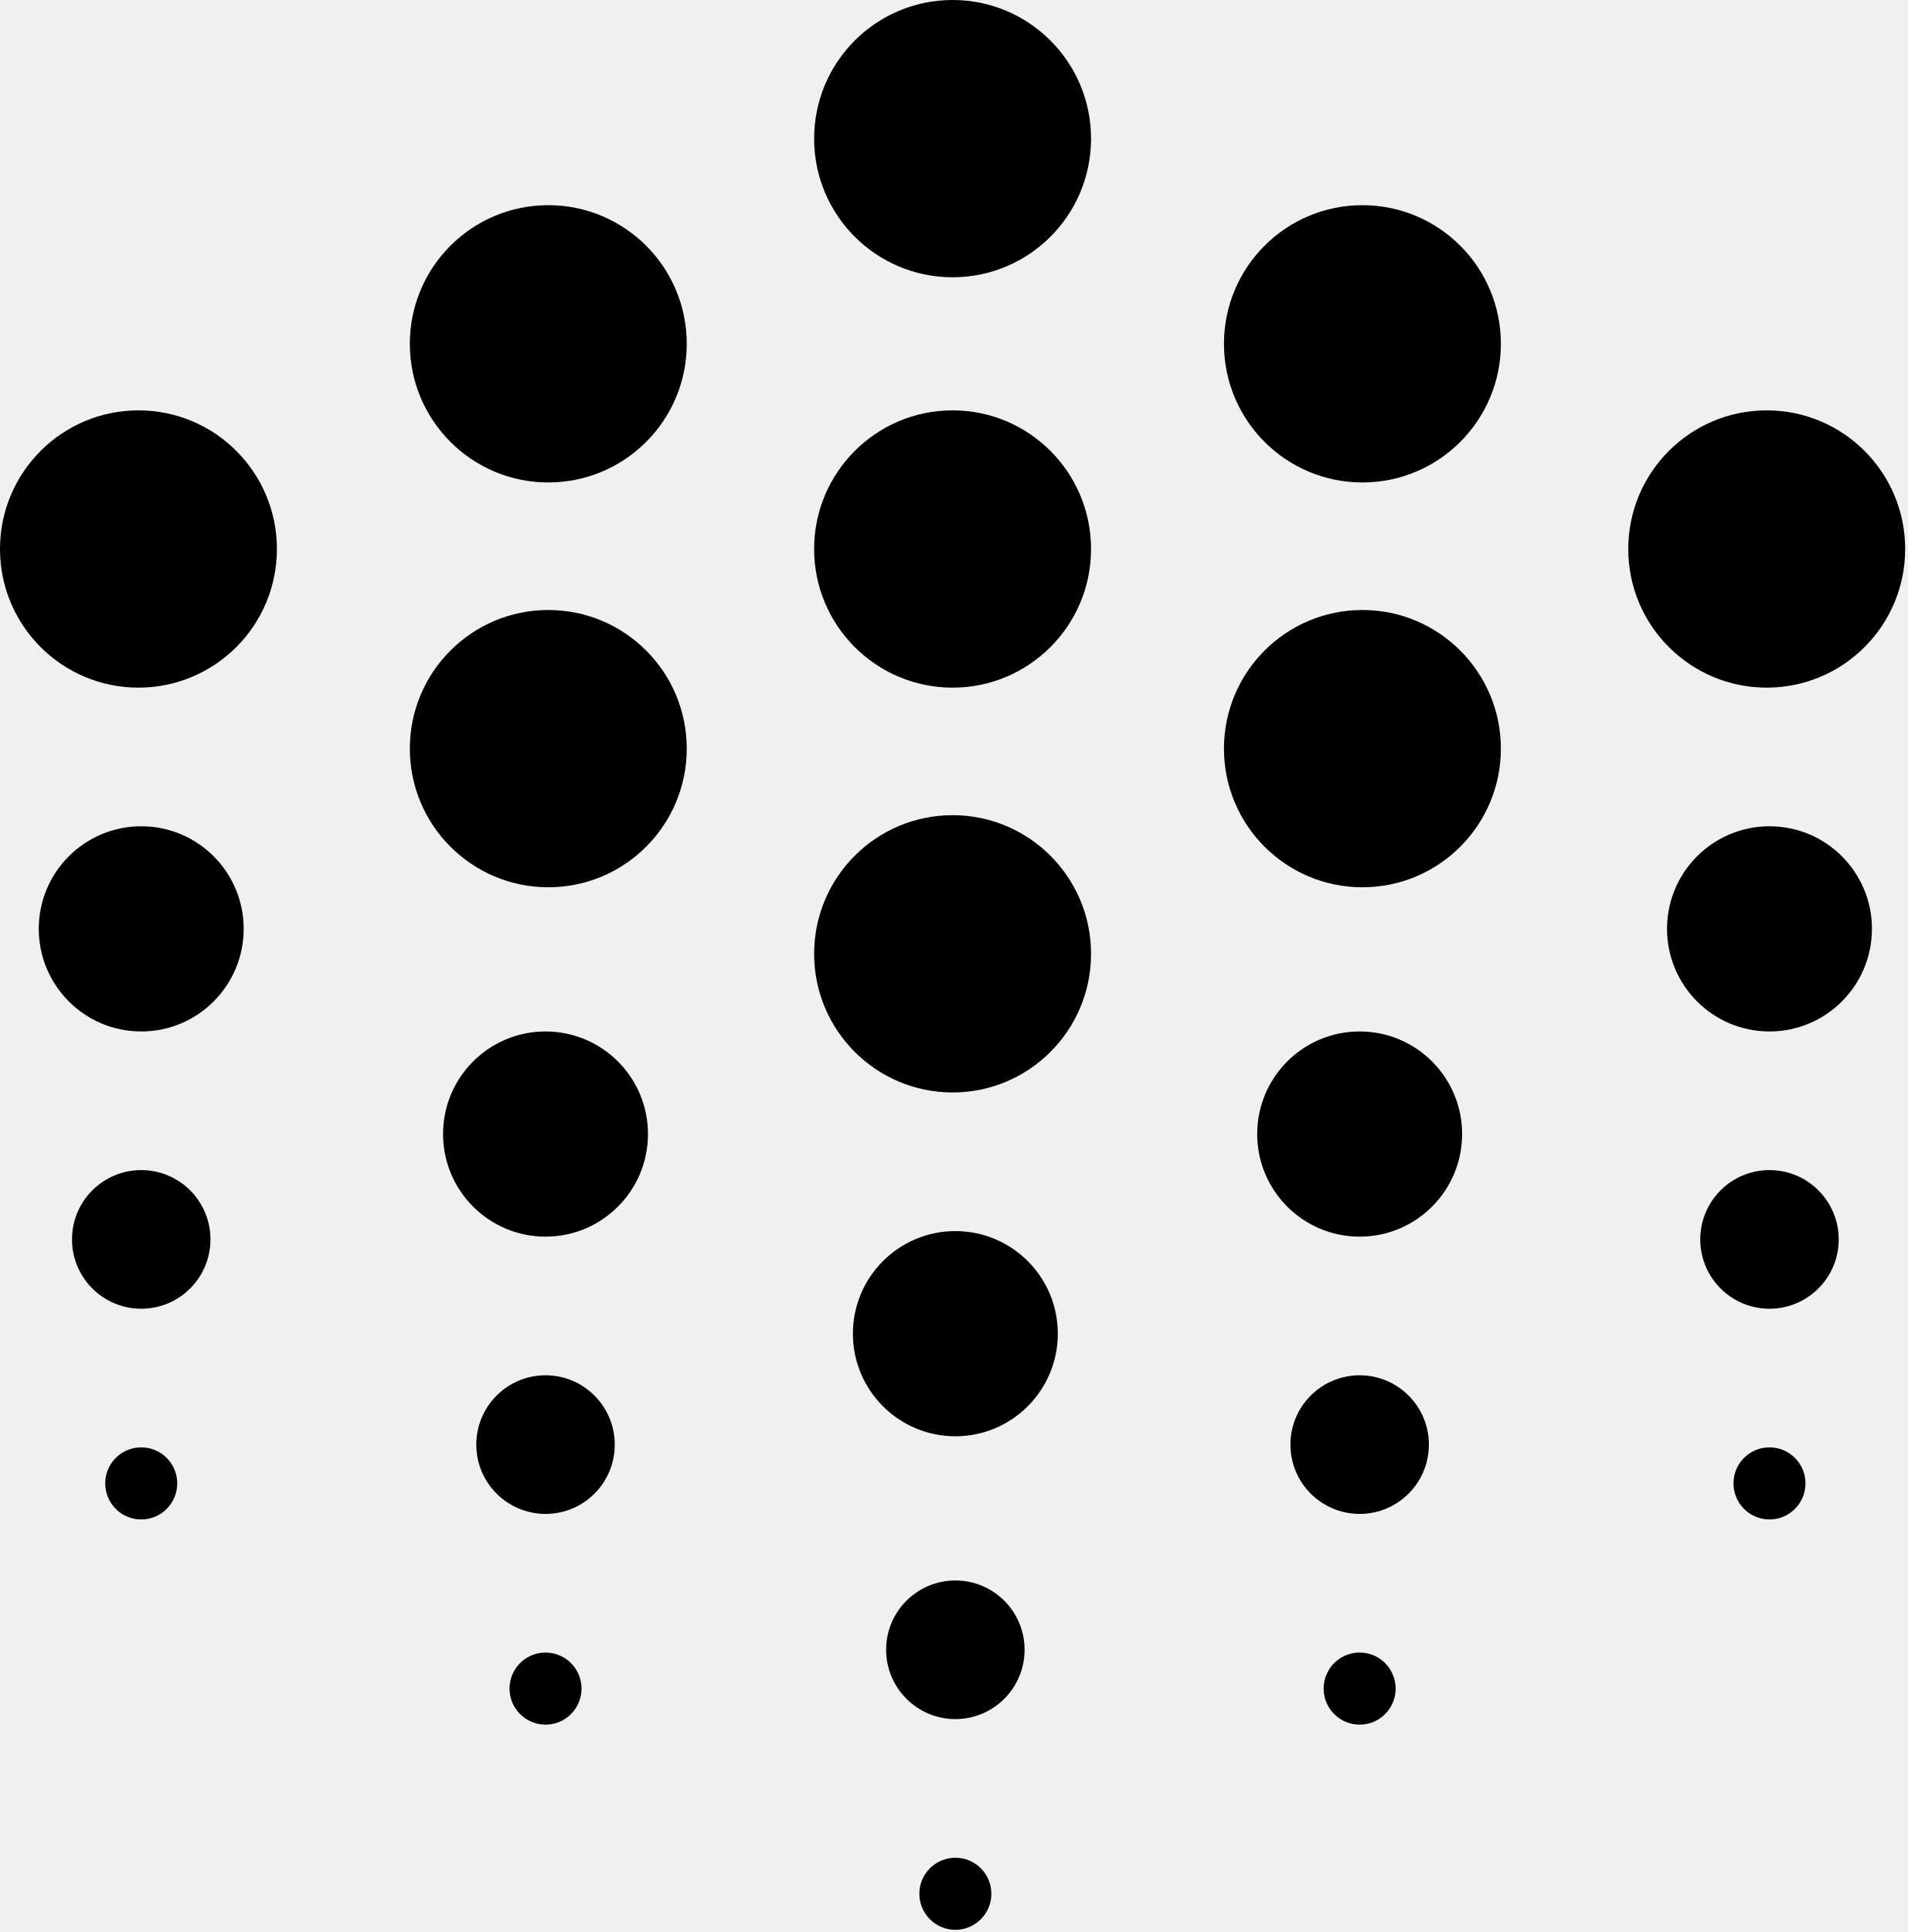
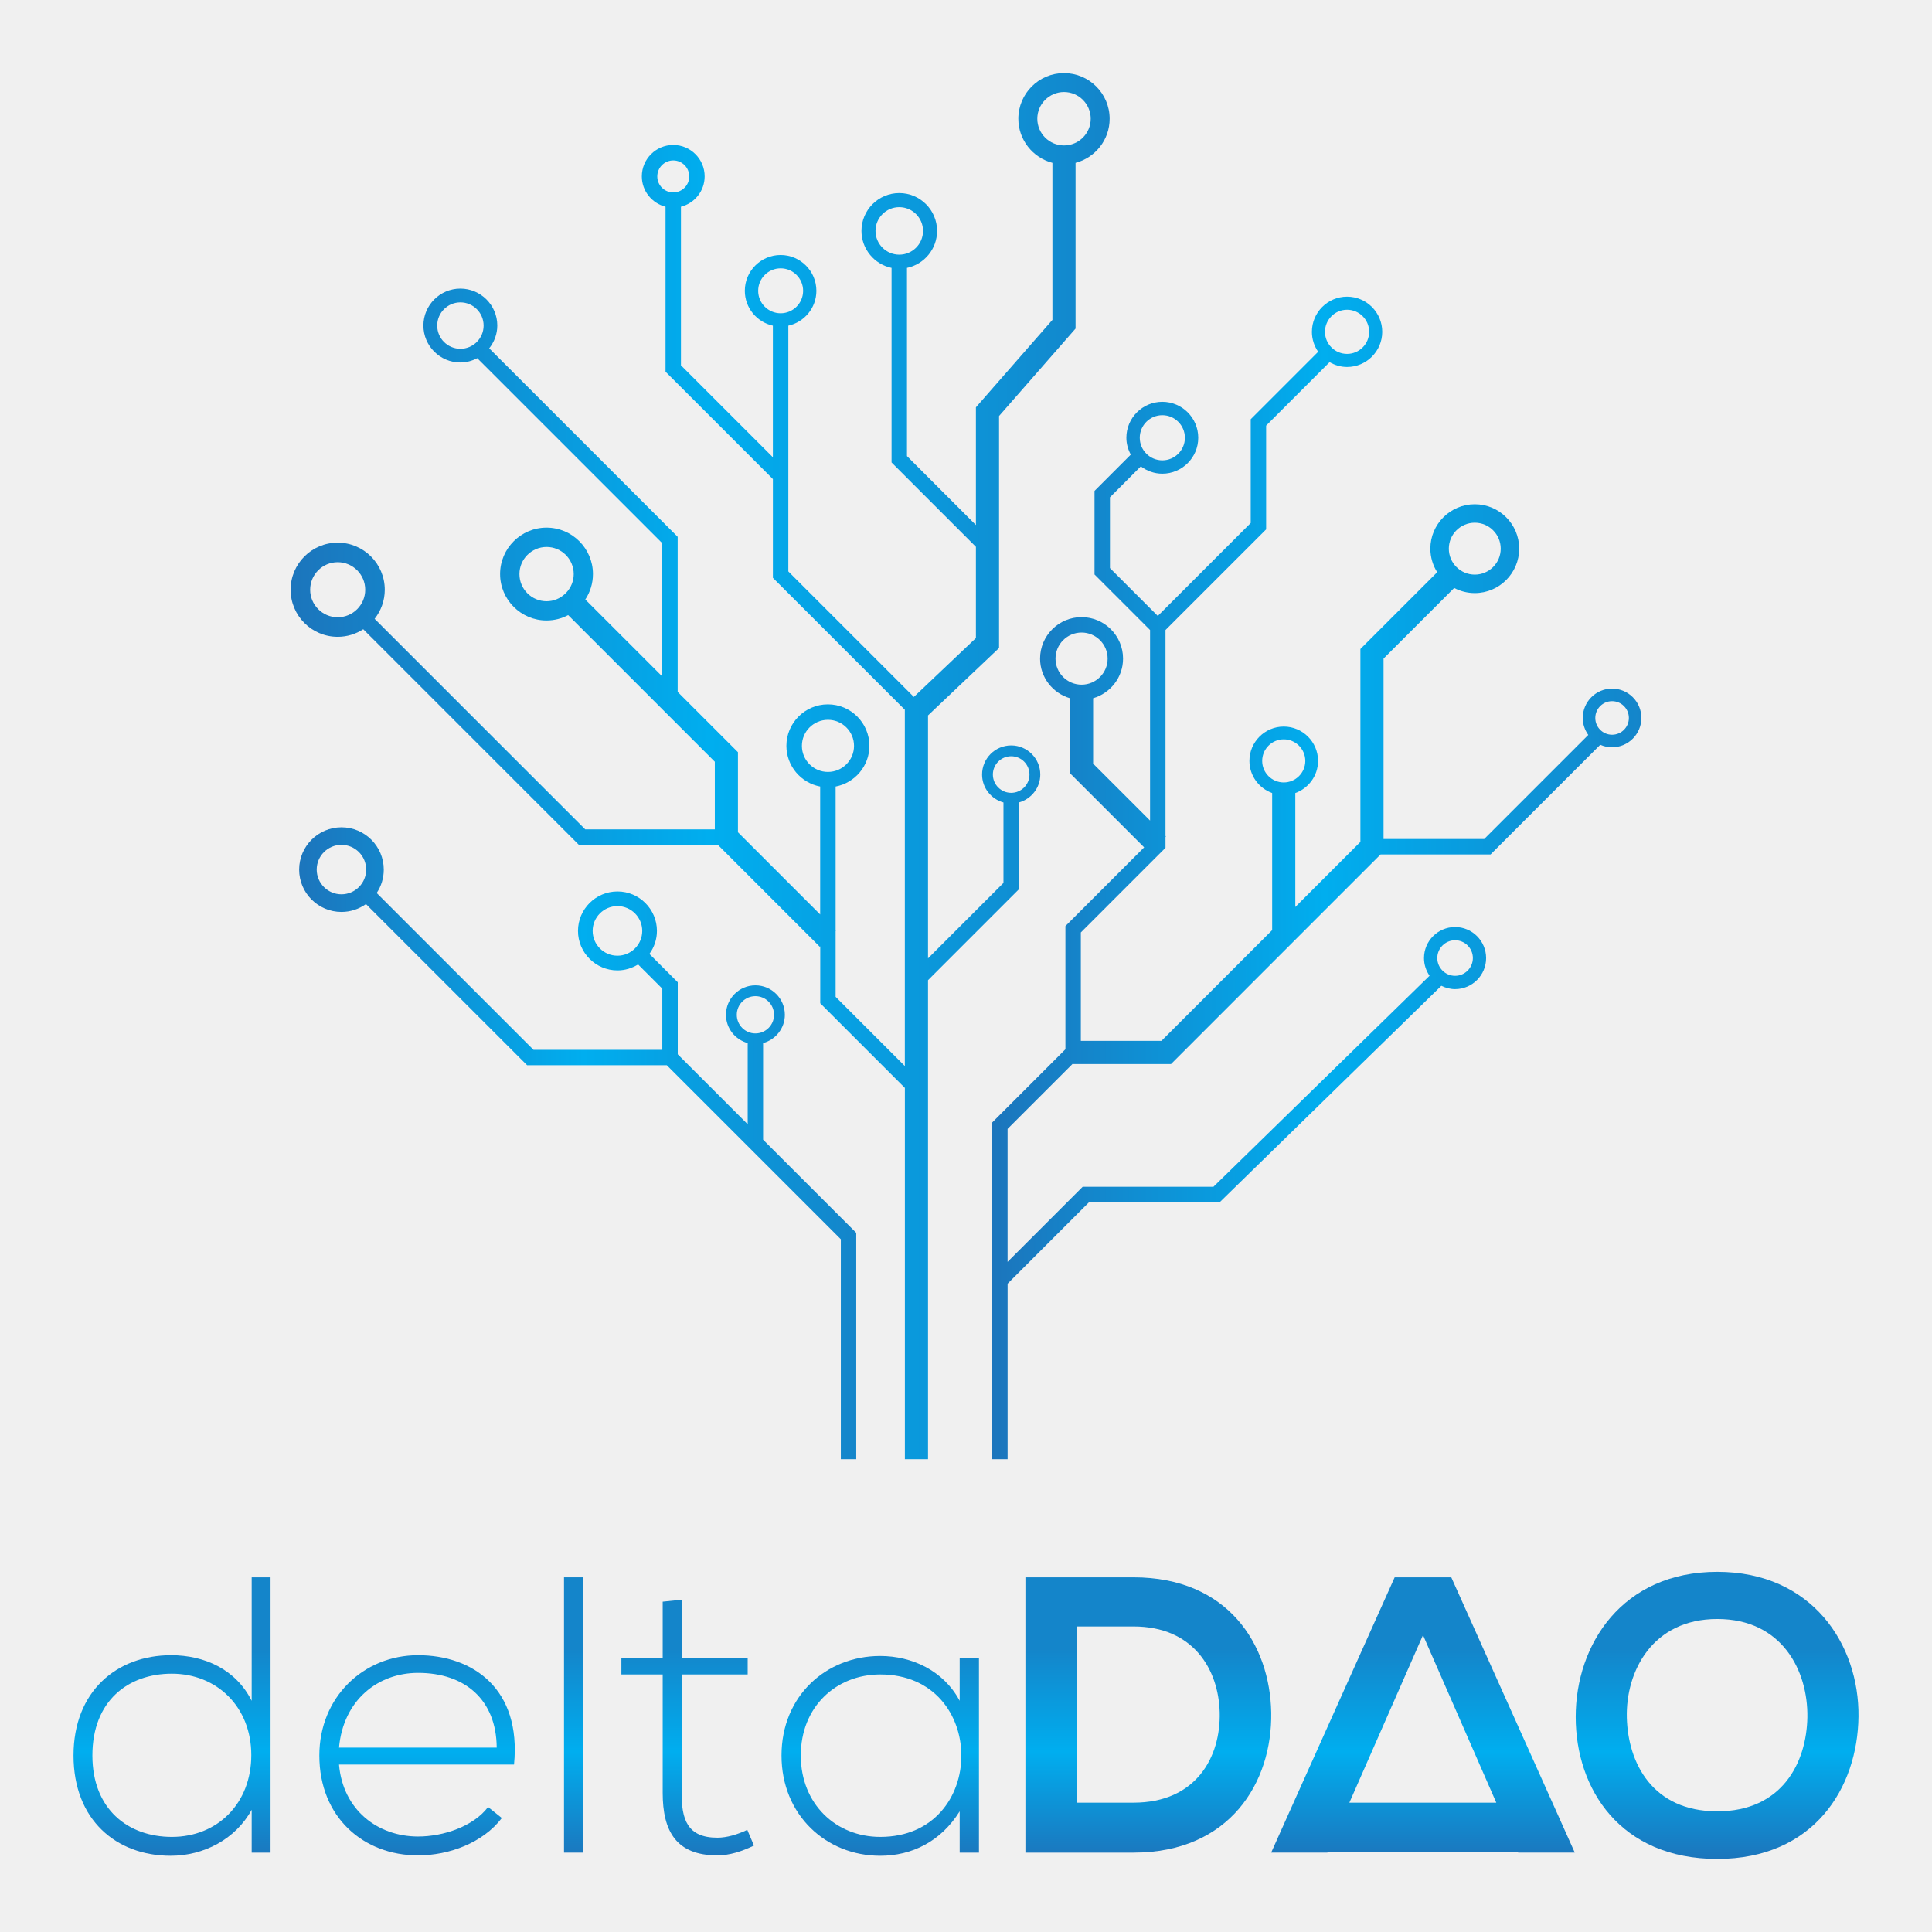
- <svg xmlns="http://www.w3.org/2000/svg" width="394" height="399" viewBox="0 0 394 399">
-   <path d="M196.742 57.263C212.525 57.263 225.33 44.448 225.33 28.632C225.33 12.82 212.525 0 196.742 0C180.944 0 168.139 12.82 168.139 28.632C168.139 44.448 180.944 57.263 196.742 57.263Z" />
-   <path d="M29.167 213.019C40.861 213.019 50.327 203.527 50.327 191.826C50.327 180.125 40.861 170.644 29.167 170.644C17.483 170.644 8.007 180.125 8.007 191.826C8.007 203.527 17.483 213.019 29.167 213.019Z" />
-   <path d="M365.451 213.019C377.129 213.019 386.606 203.527 386.606 191.826C386.606 180.125 377.129 170.644 365.451 170.644C353.762 170.644 344.285 180.125 344.285 191.826C344.285 203.527 353.762 213.019 365.451 213.019Z" />
-   <path d="M218.467 275.433C218.467 287.132 208.991 296.623 197.309 296.623C185.622 296.623 176.146 287.132 176.146 275.433C176.146 263.733 185.622 254.248 197.309 254.248C208.991 254.248 218.467 263.733 218.467 275.433Z" />
-   <path d="M112.662 255.393C124.355 255.393 133.825 245.902 133.825 234.206C133.825 222.5 124.355 213.019 112.662 213.019C100.975 213.019 91.504 222.5 91.504 234.206C91.504 245.902 100.975 255.393 112.662 255.393Z" />
-   <path d="M301.965 234.206C301.965 245.902 292.489 255.393 280.807 255.393C269.114 255.393 259.644 245.902 259.644 234.206C259.644 222.5 269.114 213.019 280.807 213.019C292.489 213.019 301.965 222.5 301.965 234.206Z" />
-   <path d="M29.175 270.282C37.069 270.282 43.465 263.864 43.465 255.971C43.465 248.058 37.069 241.65 29.175 241.65C21.27 241.65 14.87 248.058 14.87 255.971C14.87 263.864 21.27 270.282 29.175 270.282Z" />
-   <path d="M379.743 255.971C379.743 263.864 373.338 270.282 365.446 270.282C357.548 270.282 351.148 263.864 351.148 255.971C351.148 248.058 357.548 241.65 365.446 241.65C373.338 241.65 379.743 248.058 379.743 255.971Z" />
-   <path d="M197.312 355.031C205.196 355.031 211.604 348.613 211.604 340.705C211.604 332.802 205.196 326.4 197.312 326.4C189.422 326.4 183.009 332.802 183.009 340.705C183.009 348.613 189.422 355.031 197.312 355.031Z" />
-   <path d="M126.962 298.346C126.962 306.251 120.563 312.656 112.67 312.656C104.772 312.656 98.367 306.251 98.367 298.346C98.367 290.435 104.772 284.025 112.67 284.025C120.563 284.025 126.962 290.435 126.962 298.346Z" />
-   <path d="M280.812 312.656C288.693 312.656 295.102 306.251 295.102 298.346C295.102 290.435 288.693 284.025 280.812 284.025C272.91 284.025 266.507 290.435 266.507 298.346C266.507 306.251 272.91 312.656 280.812 312.656Z" />
-   <path d="M36.602 306.35C36.602 310.469 33.275 313.802 29.17 313.802C25.059 313.802 21.732 310.469 21.732 306.35C21.732 302.241 25.059 298.913 29.17 298.913C33.275 298.913 36.602 302.241 36.602 306.35Z" />
-   <path d="M365.448 313.802C369.546 313.802 372.88 310.469 372.88 306.35C372.88 302.241 369.546 298.913 365.448 298.913C361.335 298.913 358.011 302.241 358.011 306.35C358.011 310.469 361.335 313.802 365.448 313.802Z" />
-   <path d="M204.741 391.102C204.741 395.214 201.407 398.551 197.309 398.551C193.201 398.551 189.872 395.214 189.872 391.102C189.872 386.989 193.201 383.663 197.309 383.663C201.407 383.663 204.741 386.989 204.741 391.102Z" />
-   <path d="M112.662 356.176C116.768 356.176 120.1 352.839 120.1 348.732C120.1 344.615 116.768 341.288 112.662 341.288C108.562 341.288 105.23 344.615 105.23 348.732C105.23 352.839 108.562 356.176 112.662 356.176Z" />
-   <path d="M288.239 348.732C288.239 352.839 284.905 356.176 280.807 356.176C276.688 356.176 273.369 352.839 273.369 348.732C273.369 344.615 276.688 341.288 280.807 341.288C284.905 341.288 288.239 344.615 288.239 348.732Z" />
-   <path d="M225.33 113.381C225.33 129.195 212.525 142.012 196.742 142.012C180.944 142.012 168.139 129.195 168.139 113.381C168.139 97.572 180.944 84.749 196.742 84.749C212.525 84.749 225.33 97.572 225.33 113.381Z" />
-   <path d="M196.742 225.617C212.525 225.617 225.33 212.797 225.33 196.99C225.33 181.173 212.525 168.353 196.742 168.353C180.944 168.353 168.139 181.173 168.139 196.99C168.139 212.797 180.944 225.617 196.742 225.617Z" />
-   <path d="M393.469 113.381C393.469 129.195 380.667 142.012 364.876 142.012C349.081 142.012 336.279 129.195 336.279 113.381C336.279 97.572 349.081 84.749 364.876 84.749C380.667 84.749 393.469 97.572 393.469 113.381Z" />
-   <path d="M28.598 142.012C44.391 142.012 57.19 129.195 57.19 113.381C57.19 97.572 44.391 84.749 28.598 84.749C12.805 84.749 0 97.572 0 113.381C0 129.195 12.805 142.012 28.598 142.012Z" />
-   <path d="M141.832 71.006C141.832 86.818 129.031 99.638 113.237 99.638C97.442 99.638 84.642 86.818 84.642 71.006C84.642 55.184 97.442 42.375 113.237 42.375C129.031 42.375 141.832 55.184 141.832 71.006Z" />
-   <path d="M113.237 183.242C129.031 183.242 141.832 170.421 141.832 154.608C141.832 138.8 129.031 125.979 113.237 125.979C97.442 125.979 84.642 138.8 84.642 154.608C84.642 170.421 97.442 183.242 113.237 183.242Z" />
-   <path d="M309.971 71.006C309.971 86.818 297.167 99.638 281.373 99.638C265.58 99.638 252.781 86.818 252.781 71.006C252.781 55.184 265.58 42.375 281.373 42.375C297.167 42.375 309.971 55.184 309.971 71.006Z" />
-   <path d="M281.373 183.242C297.167 183.242 309.971 170.421 309.971 154.608C309.971 138.8 297.167 125.979 281.373 125.979C265.58 125.979 252.781 138.8 252.781 154.608C252.781 170.421 265.58 183.242 281.373 183.242Z" />
+ <svg xmlns="http://www.w3.org/2000/svg" version="1.1" id="Layer_1" x="0px" y="0px" viewBox="500 500 1000 1000" style="enable-background:new 0 0 2000 2000;" xml:space="preserve">
+   <style type="text/css">
+ 	.st0{display:none;}
+ 	.st1{fill:#000022;}
+ 	.st2{display:none;fill:#FFFFFF;stroke:#000000;stroke-miterlimit:10;}
+ 	.st3{fill:url(#SVGID_1_);}
+ 	.st4{fill:url(#SVGID_2_);}
+ 	.st5{fill:url(#SVGID_3_);}
+ 	.st6{fill:url(#SVGID_4_);}
+ 	.st7{fill:url(#SVGID_5_);}
+ 	.st8{fill:url(#SVGID_6_);}
+ 	.st9{fill:url(#SVGID_7_);}
+ 	.st10{fill:url(#SVGID_8_);}
+ 	.st11{fill:url(#SVGID_9_);}
+ 	.st12{fill:url(#SVGID_10_);}
+ 	.st13{fill:url(#SVGID_11_);}
+ 	.st14{fill:url(#SVGID_12_);}
+ 	.st15{fill:url(#SVGID_13_);}
+ 	.st16{fill:url(#SVGID_14_);}
+ 	.st17{fill:url(#SVGID_15_);}
+ 	.st18{fill:url(#SVGID_16_);}
+ 	.st19{fill:url(#SVGID_17_);}
+ 	.st20{fill:url(#SVGID_18_);}
+ 	.st21{fill:url(#SVGID_19_);}
+ 	.st22{fill:url(#SVGID_20_);}
+ 	.st23{fill:url(#SVGID_21_);}
+ 	.st24{fill:url(#SVGID_22_);}
+ </style>
+   <rect class="st0" width="2000" height="2000" />
+   <g>
+     <g>
+       <linearGradient id="SVGID_1_" gradientUnits="userSpaceOnUse" x1="589.044" y1="1462.186" x2="589.044" y2="1353.535">
+         <stop offset="0" style="stop-color:#1C75BC" />
+         <stop offset="0.511" style="stop-color:#00AEEF" />
+         <stop offset="1" style="stop-color:#1485CA" />
+       </linearGradient>
+       <path class="st3" d="M640.04,1316.42v142.5h-9.77v-22.19c-8.35,15.27-24.84,23.82-41.94,23.82c-28.09,0-50.28-18.53-50.28-51.91    c0-33.18,22.39-51.91,50.49-51.91c17.31,0,33.59,7.33,41.73,23.62v-63.92H640.04z M547.82,1408.64    c0,27.89,18.53,42.14,41.13,42.14c23.61,0,41.12-17.3,41.12-42.34c0-25.04-17.91-42.14-41.12-42.14    C566.34,1366.29,547.82,1380.34,547.82,1408.64z" />
+       <linearGradient id="SVGID_2_" gradientUnits="userSpaceOnUse" x1="715.875" y1="1462.186" x2="715.875" y2="1353.535">
+         <stop offset="0" style="stop-color:#1C75BC" />
+         <stop offset="0.511" style="stop-color:#00AEEF" />
+         <stop offset="1" style="stop-color:#1485CA" />
+       </linearGradient>
+       <path class="st4" d="M665.29,1408.64c0-30.13,22.8-51.91,51.1-51.91c28.3,0,53.54,17.31,49.67,56.6h-90.59    c2.04,23.61,20.15,37.25,40.92,37.25c13.23,0,28.7-5.29,36.24-15.27l7.12,5.7c-9.77,12.83-27.28,19.34-43.36,19.34    C688.09,1460.35,665.29,1440.6,665.29,1408.64z M757.1,1404.56c-0.2-24.84-16.49-38.68-40.71-38.68    c-20.77,0-38.68,14.05-40.92,38.68H757.1z" />
+       <linearGradient id="SVGID_3_" gradientUnits="userSpaceOnUse" x1="796.918" y1="1462.186" x2="796.918" y2="1353.535">
+         <stop offset="0" style="stop-color:#1C75BC" />
+         <stop offset="0.511" style="stop-color:#00AEEF" />
+         <stop offset="1" style="stop-color:#1485CA" />
+       </linearGradient>
+       <path class="st5" d="M801.91,1316.42v142.5h-9.98v-142.5H801.91z" />
+       <linearGradient id="SVGID_4_" gradientUnits="userSpaceOnUse" x1="855.956" y1="1462.186" x2="855.956" y2="1353.535">
+         <stop offset="0" style="stop-color:#1C75BC" />
+         <stop offset="0.511" style="stop-color:#00AEEF" />
+         <stop offset="1" style="stop-color:#1485CA" />
+       </linearGradient>
+       <path class="st6" d="M852.8,1328.02v30.33H887v8.35h-34.2v61.28c0,13.64,2.85,23.21,18.52,23.21c4.89,0,10.39-1.63,15.47-4.07    l3.46,8.14c-6.31,3.05-12.62,5.09-18.94,5.09c-21.38,0-28.3-12.62-28.3-32.37v-61.28h-21.38v-8.35h21.38v-29.32L852.8,1328.02z" />
+       <linearGradient id="SVGID_5_" gradientUnits="userSpaceOnUse" x1="955.614" y1="1462.186" x2="955.614" y2="1353.535">
+         <stop offset="0" style="stop-color:#1C75BC" />
+         <stop offset="0.511" style="stop-color:#00AEEF" />
+         <stop offset="1" style="stop-color:#1485CA" />
+       </linearGradient>
+       <path class="st7" d="M1006.71,1358.35c0,33.59,0,66.98,0,100.57h-9.98v-21.38c-9.77,15.68-24.83,23.01-41.12,23.01    c-28.09,0-51.1-21.17-51.1-51.91c0-30.74,23.01-51.51,51.1-51.51c16.29,0,32.78,7.53,41.12,23.21v-21.99H1006.71z M914.49,1408.64    c0,25.24,18.32,42.14,41.12,42.14c55.98,0,55.98-84.08,0-84.08C932.81,1366.7,914.49,1383.39,914.49,1408.64z" />
+       <linearGradient id="SVGID_6_" gradientUnits="userSpaceOnUse" x1="1094.366" y1="1462.186" x2="1094.366" y2="1353.535">
+         <stop offset="0" style="stop-color:#1C75BC" />
+         <stop offset="0.511" style="stop-color:#00AEEF" />
+         <stop offset="1" style="stop-color:#1485CA" />
+       </linearGradient>
+       <path class="st8" d="M1157.98,1386.45c0.61,36.03-21.38,72.47-71.25,72.47c-17.51,0-38.47,0-55.98,0v-142.5    c17.51,0,38.47,0,55.98,0C1135.58,1316.42,1157.37,1351.23,1157.98,1386.45z M1057.41,1433.06h29.32    c32.37,0,45.19-23.61,44.58-46.82c-0.61-22.19-13.64-44.38-44.58-44.38h-29.32V1433.06z" />
+       <linearGradient id="SVGID_7_" gradientUnits="userSpaceOnUse" x1="1388.763" y1="1462.178" x2="1388.763" y2="1353.527">
+         <stop offset="0" style="stop-color:#1C75BC" />
+         <stop offset="0.511" style="stop-color:#00AEEF" />
+         <stop offset="1" style="stop-color:#1485CA" />
+       </linearGradient>
+       <path class="st9" d="M1461.95,1388.48c-0.41,36.85-23.01,73.7-73.08,73.7c-50.08,0-73.29-36.03-73.29-73.49    c0-37.46,24.02-75.12,73.29-75.12C1437.92,1313.57,1462.36,1351.23,1461.95,1388.48z M1342.04,1389.09    c0.61,23.41,13.24,48.45,46.83,48.45s46.21-25.24,46.62-48.65c0.41-24.02-13.03-50.9-46.62-50.9S1341.43,1365.07,1342.04,1389.09z    " />
+       <linearGradient id="SVGID_8_" gradientUnits="userSpaceOnUse" x1="1236.541" y1="1462.186" x2="1236.541" y2="1353.535">
+         <stop offset="0" style="stop-color:#1C75BC" />
+         <stop offset="0.511" style="stop-color:#00AEEF" />
+         <stop offset="1" style="stop-color:#1485CA" />
+       </linearGradient>
+       <path class="st10" d="M1285.8,1458.9h29.3l-10.98-24.51l-52.94-117.97h-29.3l-52.94,117.97l-10.98,24.51h29.1l0.13-0.3h98.46    L1285.8,1458.9z M1236.54,1346.32l37.94,86.74h-76.05L1236.54,1346.32z" />
+     </g>
+     <g>
+       <linearGradient id="SVGID_9_" gradientUnits="userSpaceOnUse" x1="1013.545" y1="954.414" x2="1349.589" y2="954.414">
+         <stop offset="0" style="stop-color:#1C75BC" />
+         <stop offset="0.511" style="stop-color:#00AEEF" />
+         <stop offset="1" style="stop-color:#1485CA" />
+       </linearGradient>
+       <path class="st11" d="M1334.41,856.42c-8.37,0-15.18,6.81-15.18,15.18c0,3.29,1.08,6.31,2.86,8.8l-53.86,53.86h-52.11v-93.37    l36.56-36.56c3.19,1.68,6.82,2.64,10.66,2.64c12.67,0,22.99-10.31,22.99-22.99s-10.31-22.99-22.99-22.99    c-12.67,0-22.99,10.32-22.99,22.99c0,4.48,1.31,8.65,3.54,12.19l-39.75,39.75v99.85l-33.69,33.69v-58.98    c6.84-2.47,11.77-8.96,11.77-16.65c0-9.79-7.97-17.76-17.76-17.76c-9.79,0-17.76,7.97-17.76,17.76c0,7.68,4.93,14.18,11.77,16.65    v70.95l-57.3,57.31h-41.73v-56.1l43.82-43.82v-5.65l0.24-0.24l-0.24-0.24V826.09l52.09-52.09v-53.7l32.85-32.85    c2.67,1.55,5.73,2.5,9.04,2.5c10.03,0,18.2-8.16,18.2-18.2s-8.16-18.2-18.2-18.2c-10.03,0-18.2,8.16-18.2,18.2    c0,3.84,1.21,7.39,3.24,10.33l-34.91,34.92v53.7l-48.1,48.1l-24.76-24.76v-36.65l15.98-15.99c3.11,2.34,6.94,3.78,11.12,3.78    c10.25,0,18.6-8.34,18.6-18.6c0-10.25-8.34-18.6-18.6-18.6c-10.26,0-18.6,8.34-18.6,18.6c0,3.17,0.87,6.11,2.28,8.73l-18.77,18.77    v43.26l28.75,28.75v98.63l-29.47-29.46v-33.85c8.92-2.61,15.49-10.77,15.49-20.52c0-11.84-9.63-21.47-21.48-21.47    c-11.84,0-21.47,9.63-21.47,21.47c0,9.75,6.57,17.91,15.49,20.52v38.81l38.38,38.37l-40.75,40.75v63.75l-37.91,37.91v174.28h7.98    v-90.86l42.16-42.16h67.63l114.72-112.02c2.15,1.07,4.54,1.73,7.1,1.73c8.87,0,16.07-7.21,16.07-16.07s-7.21-16.07-16.07-16.07    c-8.87,0-16.08,7.21-16.08,16.07c0,3.4,1.07,6.54,2.88,9.14l-111.88,109.24h-67.68l-38.86,38.86v-68.82l33.92-33.92v0.34h50.68    l63.31-63.32l45.16-45.16h56.93l56.77-56.77c1.87,0.83,3.93,1.3,6.1,1.3c8.37,0,15.18-6.81,15.18-15.18    C1349.59,863.23,1342.78,856.42,1334.41,856.42z M1263.34,770.55c7.41,0,13.43,6.03,13.43,13.44c0,7.41-6.03,13.43-13.43,13.43    s-13.43-6.03-13.43-13.43C1249.91,776.57,1255.94,770.55,1263.34,770.55z M1197.24,660.32c6.3,0,11.43,5.13,11.43,11.43    s-5.13,11.43-11.43,11.43s-11.43-5.13-11.43-11.43S1190.93,660.32,1197.24,660.32z M1101.62,714.91c6.44,0,11.68,5.24,11.68,11.68    c0,6.44-5.24,11.68-11.68,11.68c-6.44,0-11.68-5.24-11.68-11.68C1089.93,720.15,1095.17,714.91,1101.62,714.91z M1046.33,840.89    c0-7.44,6.05-13.49,13.49-13.49c7.44,0,13.49,6.05,13.49,13.49s-6.05,13.49-13.49,13.49    C1052.38,854.38,1046.33,848.33,1046.33,840.89z M1253.15,986.68c5.08,0,9.2,4.13,9.2,9.2s-4.13,9.2-9.2,9.2    c-5.08,0-9.21-4.13-9.21-9.2S1248.07,986.68,1253.15,986.68z M1153.31,893.84c0-6.15,5-11.16,11.15-11.16s11.16,5.01,11.16,11.16    c0,6.15-5.01,11.15-11.16,11.15S1153.31,899.99,1153.31,893.84z M1334.41,880.3c-4.8,0-8.69-3.9-8.69-8.69    c0-4.8,3.9-8.69,8.69-8.69s8.69,3.9,8.69,8.69C1343.1,876.4,1339.2,880.3,1334.41,880.3z" />
+       <linearGradient id="SVGID_10_" gradientUnits="userSpaceOnUse" x1="654.832" y1="1091.733" x2="943.194" y2="1091.733">
+         <stop offset="0" style="stop-color:#1C75BC" />
+         <stop offset="0.511" style="stop-color:#00AEEF" />
+         <stop offset="1" style="stop-color:#1485CA" />
+       </linearGradient>
+       <path class="st12" d="M894.99,1039.89c6.46-1.77,11.25-7.63,11.25-14.64c0-8.41-6.84-15.24-15.24-15.24s-15.24,6.83-15.24,15.24    c0,7.01,4.79,12.87,11.25,14.64v42.02l-36.21-36.21v-37.28l-14.67-14.67c2.43-3.36,3.9-7.45,3.9-11.9    c0-11.26-9.16-20.43-20.43-20.43c-11.26,0-20.43,9.17-20.43,20.43c0,11.26,9.16,20.43,20.43,20.43c3.92,0,7.56-1.17,10.67-3.09    l12.54,12.55v31.64h-66.67l-81.16-81.16c2.31-3.47,3.66-7.63,3.66-12.1c0-12.08-9.83-21.91-21.9-21.91s-21.9,9.83-21.9,21.91    s9.83,21.9,21.9,21.9c4.73,0,9.1-1.52,12.68-4.07l83.42,83.42h72.31l90.06,90.06v113.86h7.98V1138.1l-48.21-48.21V1039.89z     M881.36,1025.25c0-5.31,4.32-9.64,9.64-9.64s9.64,4.33,9.64,9.64c0,5.31-4.32,9.64-9.64,9.64S881.36,1030.57,881.36,1025.25z     M806.76,981.84c0-7.08,5.76-12.83,12.83-12.83c7.08,0,12.83,5.76,12.83,12.83s-5.76,12.83-12.83,12.83    C812.52,994.68,806.76,988.92,806.76,981.84z M663.93,950.1c0-7.06,5.74-12.81,12.8-12.81c7.06,0,12.8,5.75,12.8,12.81    c0,7.06-5.74,12.8-12.8,12.8C669.68,962.9,663.93,957.16,663.93,950.1z" />
+       <linearGradient id="SVGID_11_" gradientUnits="userSpaceOnUse" x1="650.411" y1="896.548" x2="1074.355" y2="896.548">
+         <stop offset="0" style="stop-color:#1C75BC" />
+         <stop offset="0.511" style="stop-color:#00AEEF" />
+         <stop offset="1" style="stop-color:#1485CA" />
+       </linearGradient>
+       <path class="st13" d="M1027.37,960.3v-44.94c6.36-1.76,11.08-7.55,11.08-14.46c0-8.31-6.76-15.07-15.07-15.07    s-15.06,6.76-15.06,15.07c0,6.92,4.71,12.7,11.07,14.46V957l-39.05,39.05V870.3l36.77-34.89V715.33l39.6-45.26v-85.78    c10.14-2.66,17.64-11.87,17.64-22.83c0-13.03-10.6-23.63-23.63-23.63s-23.63,10.6-23.63,23.63c0,10.96,7.51,20.17,17.64,22.83    v81.28l-39.6,45.26v60.92l-35.68-35.68v-97.41c8.88-1.85,15.58-9.73,15.58-19.16c0-10.79-8.78-19.57-19.57-19.57    c-10.79,0-19.57,8.78-19.57,19.57c0,9.42,6.7,17.31,15.58,19.16v100.71l43.66,43.66v47.22l-32.13,30.48l-64.96-64.96v-127.2    c8.29-1.83,14.52-9.22,14.52-18.06c0-10.21-8.31-18.52-18.52-18.52c-10.21,0-18.52,8.31-18.52,18.52    c0,8.84,6.23,16.22,14.52,18.06v68.11l-47.58-47.58v-82.1c7.03-1.79,12.27-8.12,12.27-15.71c0-8.96-7.29-16.26-16.26-16.26    s-16.26,7.29-16.26,16.26c0,7.58,5.24,13.91,12.27,15.71v85.4l55.57,55.57v51.1l68.29,68.29v184.42l-35.82-35.82v-34.16l0.24-0.24    l-0.24-0.24v-74.21c9.94-1.88,17.48-10.6,17.48-21.07c0-11.84-9.63-21.47-21.48-21.47c-11.84,0-21.48,9.63-21.48,21.47    c0,10.48,7.55,19.19,17.48,21.07v66.23l-42.56-42.56v-41.46l-31.2-31.2v-80.27l-97.55-97.55c2.58-3.26,4.19-7.33,4.19-11.8    c0-10.54-8.58-19.12-19.12-19.12c-10.54,0-19.12,8.58-19.12,19.12s8.58,19.12,19.12,19.12c3.17,0,6.11-0.85,8.75-2.22l95.75,95.75    v68.98l-39.83-39.83c2.5-3.79,3.96-8.31,3.96-13.18c0-13.25-10.78-24.03-24.03-24.03s-24.03,10.78-24.03,24.03    c0,13.25,10.78,24.03,24.03,24.03c4.04,0,7.85-1.01,11.2-2.78l75.91,75.91v34.99H802.9L693.91,820.3    c3.27-4.15,5.25-9.37,5.25-15.06c0-13.44-10.93-24.37-24.37-24.37s-24.37,10.93-24.37,24.37s10.93,24.37,24.37,24.37    c4.87,0,9.41-1.45,13.22-3.93l111.59,111.59h71.94l52.78,52.78l0.24-0.24v29.48l43.8,43.8v192.18h11.98v-247.93L1027.37,960.3z     M1013.91,900.9c0-5.22,4.25-9.47,9.47-9.47s9.47,4.25,9.47,9.47s-4.25,9.47-9.47,9.47S1013.91,906.12,1013.91,900.9z     M1036.91,561.45c0-7.62,6.2-13.82,13.82-13.82s13.82,6.2,13.82,13.82s-6.2,13.82-13.82,13.82S1036.91,569.07,1036.91,561.45z     M953.16,619.52c0-6.78,5.52-12.3,12.3-12.3c6.78,0,12.3,5.52,12.3,12.3c0,6.78-5.52,12.3-12.3,12.3    C958.68,631.81,953.16,626.3,953.16,619.52z M840.21,591.31c0-4.56,3.71-8.27,8.27-8.27s8.27,3.71,8.27,8.27    c0,4.57-3.71,8.28-8.27,8.28S840.21,595.88,840.21,591.31z M892.43,650.52c0-6.41,5.22-11.63,11.63-11.63s11.63,5.22,11.63,11.63    c0,6.41-5.22,11.63-11.63,11.63S892.43,656.94,892.43,650.52z M915.06,886.06c0-7.44,6.05-13.49,13.49-13.49    s13.49,6.05,13.49,13.49c0,7.44-6.05,13.49-13.49,13.49S915.06,893.5,915.06,886.06z M726.3,668.52c0-6.62,5.39-12.01,12.01-12.01    c6.62,0,12.01,5.39,12.01,12.01c0,6.62-5.39,12.01-12.01,12.01C731.69,680.54,726.3,675.15,726.3,668.52z M768.86,797.15    c0-7.75,6.3-14.05,14.05-14.05s14.05,6.3,14.05,14.05c0,3.66-1.44,6.97-3.75,9.48l-0.83,0.82c-2.5,2.3-5.81,3.75-9.48,3.75    C775.16,811.2,768.86,804.9,768.86,797.15z M660.54,805.24c0-7.86,6.39-14.25,14.25-14.25c7.86,0,14.25,6.39,14.25,14.25    s-6.39,14.25-14.25,14.25C666.93,819.48,660.54,813.09,660.54,805.24z" />
+     </g>
+   </g>
</svg>
